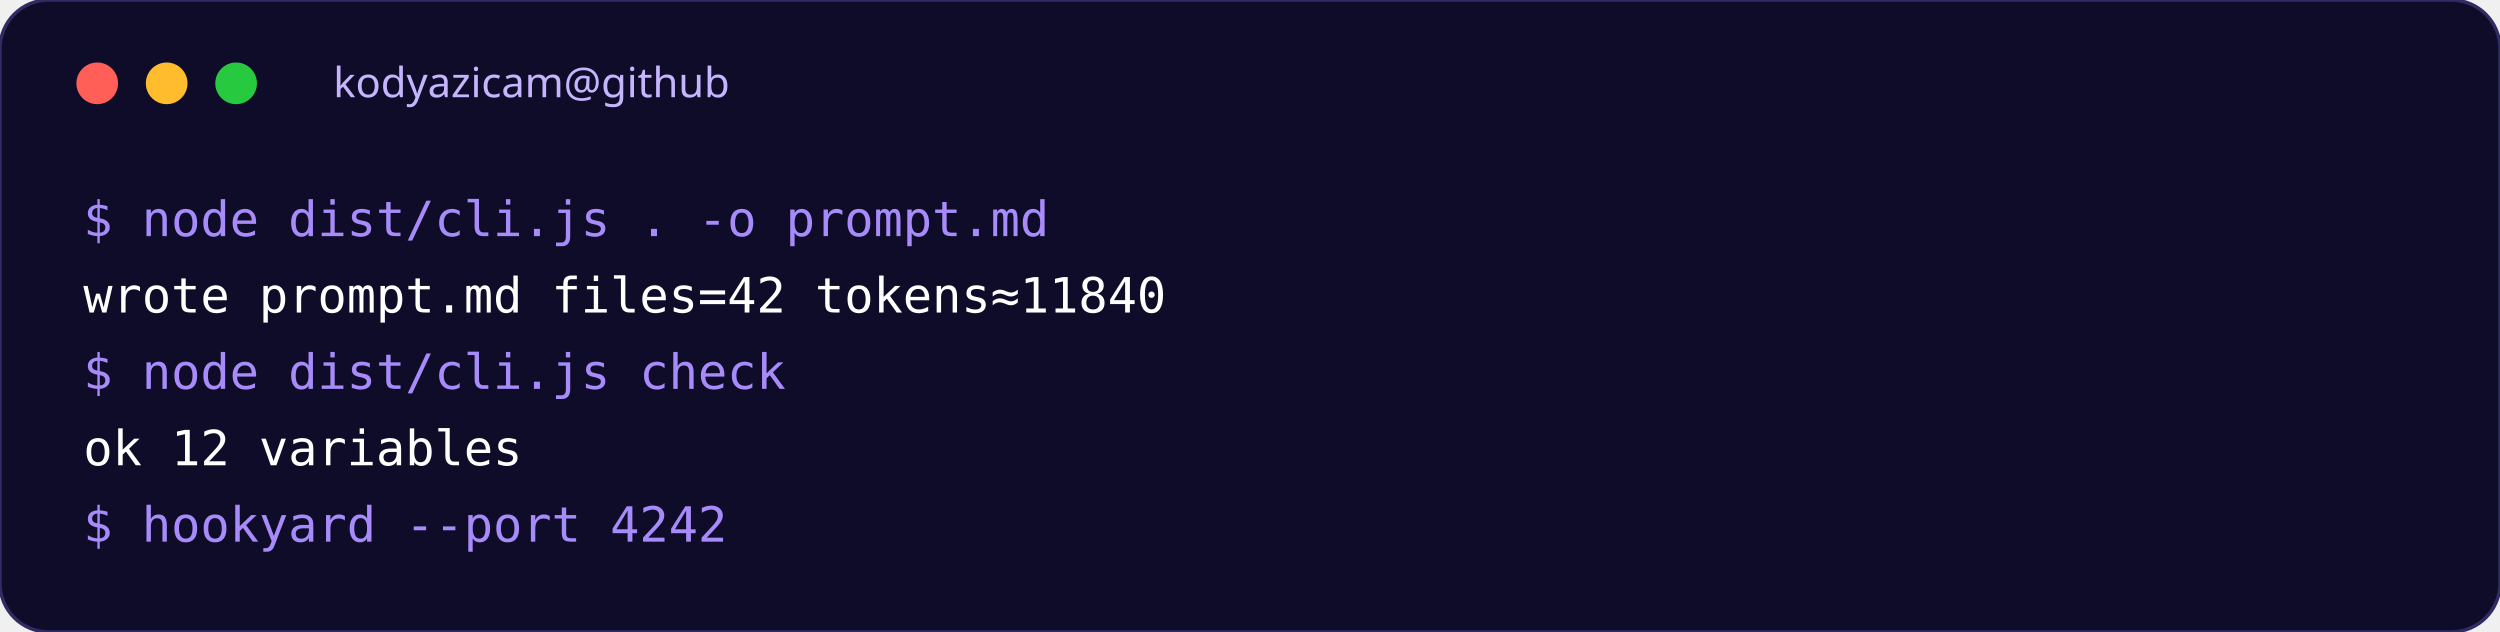
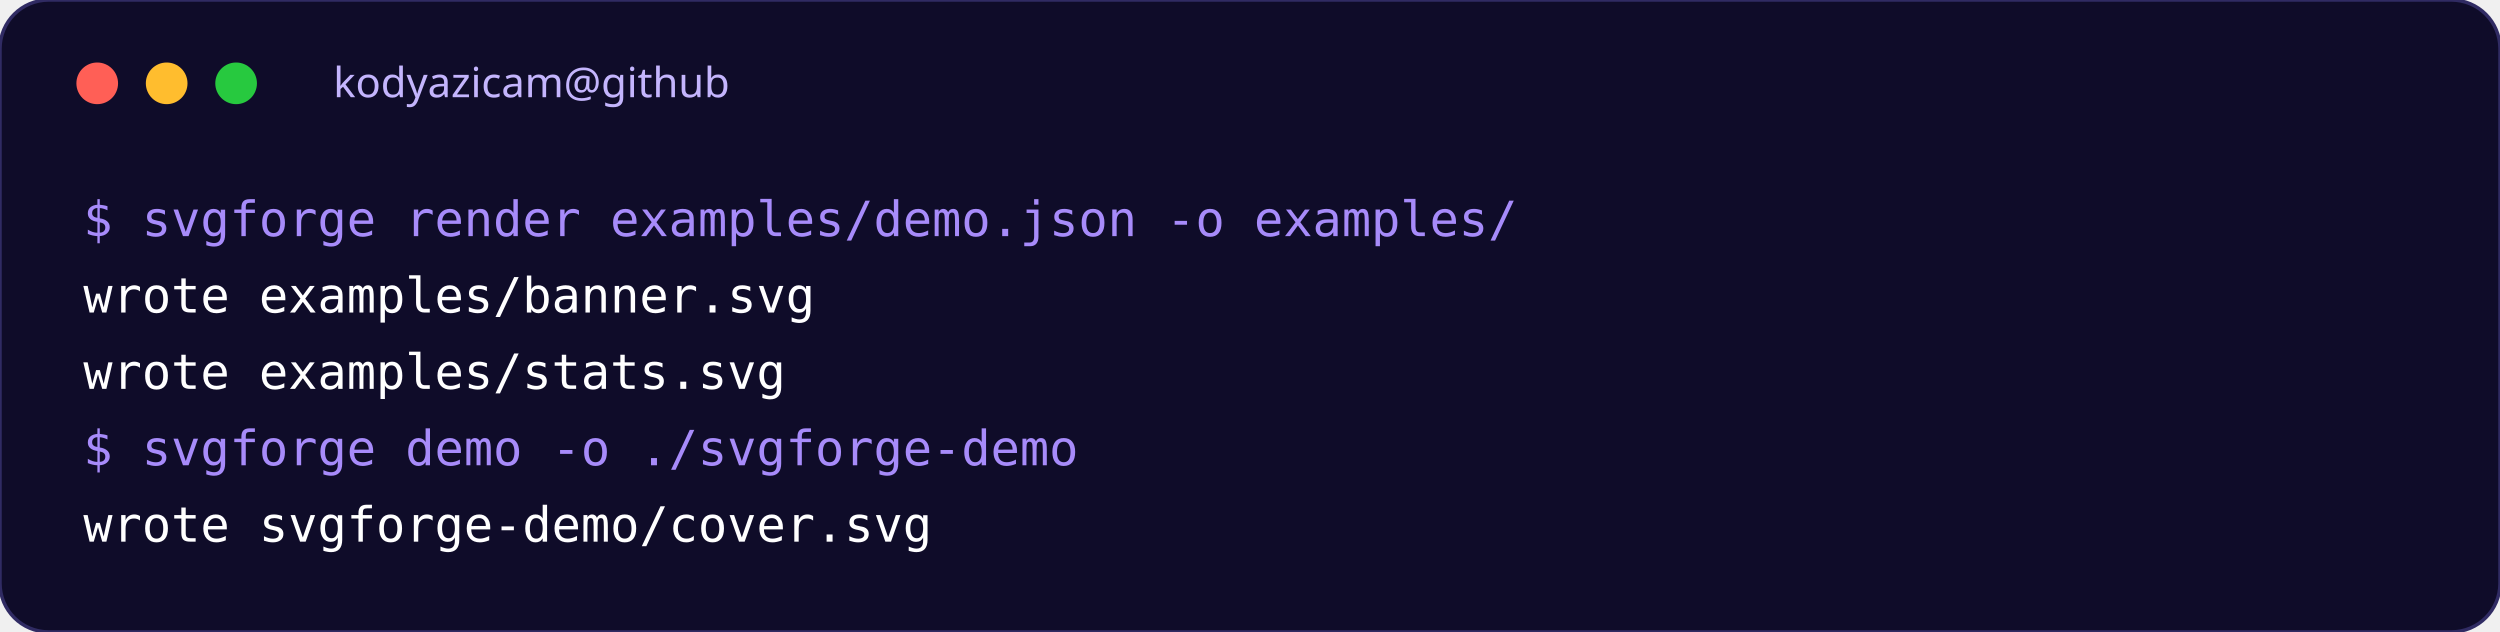
<svg xmlns="http://www.w3.org/2000/svg" width="720" height="182" viewBox="0 0 720 182" role="img" aria-label="kodyazicam@github">
  <rect width="720" height="182" rx="14" fill="#0f0c29" stroke="#302b63" />
  <circle cx="28" cy="24" r="6" fill="#ff5f56" />
  <circle cx="48" cy="24" r="6" fill="#ffbd2e" />
  <circle cx="68" cy="24" r="6" fill="#27c93f" />
  <text x="96" y="28" fill="#c4b5fd" font-family="ui-sans-serif, system-ui, sans-serif" font-size="12">kodyazicam@github</text>
-   <text x="24" y="68" fill="#a78bfa" font-family="ui-monospace, SFMono-Regular, Menlo, monospace" font-size="14">$ node dist/cli.js . -o prompt.md</text>
-   <text x="24" y="90" fill="#ffffff" font-family="ui-monospace, SFMono-Regular, Menlo, monospace" font-size="14">wrote prompt.md  files=42  tokens≈11840</text>
-   <text x="24" y="112" fill="#a78bfa" font-family="ui-monospace, SFMono-Regular, Menlo, monospace" font-size="14">$ node dist/cli.js check</text>
-   <text x="24" y="134" fill="#ffffff" font-family="ui-monospace, SFMono-Regular, Menlo, monospace" font-size="14">ok  12 variables</text>
-   <text x="24" y="156" fill="#a78bfa" font-family="ui-monospace, SFMono-Regular, Menlo, monospace" font-size="14">$ hookyard --port 4242</text>
+   <text x="24" y="68" fill="#a78bfa" font-family="ui-monospace, SFMono-Regular, Menlo, monospace" font-size="14">$ svgforge render examples/demo.json -o examples/</text>
+   <text x="24" y="90" fill="#ffffff" font-family="ui-monospace, SFMono-Regular, Menlo, monospace" font-size="14">wrote examples/banner.svg</text>
+   <text x="24" y="112" fill="#ffffff" font-family="ui-monospace, SFMono-Regular, Menlo, monospace" font-size="14">wrote examples/stats.svg</text>
+   <text x="24" y="134" fill="#a78bfa" font-family="ui-monospace, SFMono-Regular, Menlo, monospace" font-size="14">$ svgforge demo -o ./svgforge-demo</text>
+   <text x="24" y="156" fill="#ffffff" font-family="ui-monospace, SFMono-Regular, Menlo, monospace" font-size="14">wrote svgforge-demo/cover.svg</text>
</svg>
